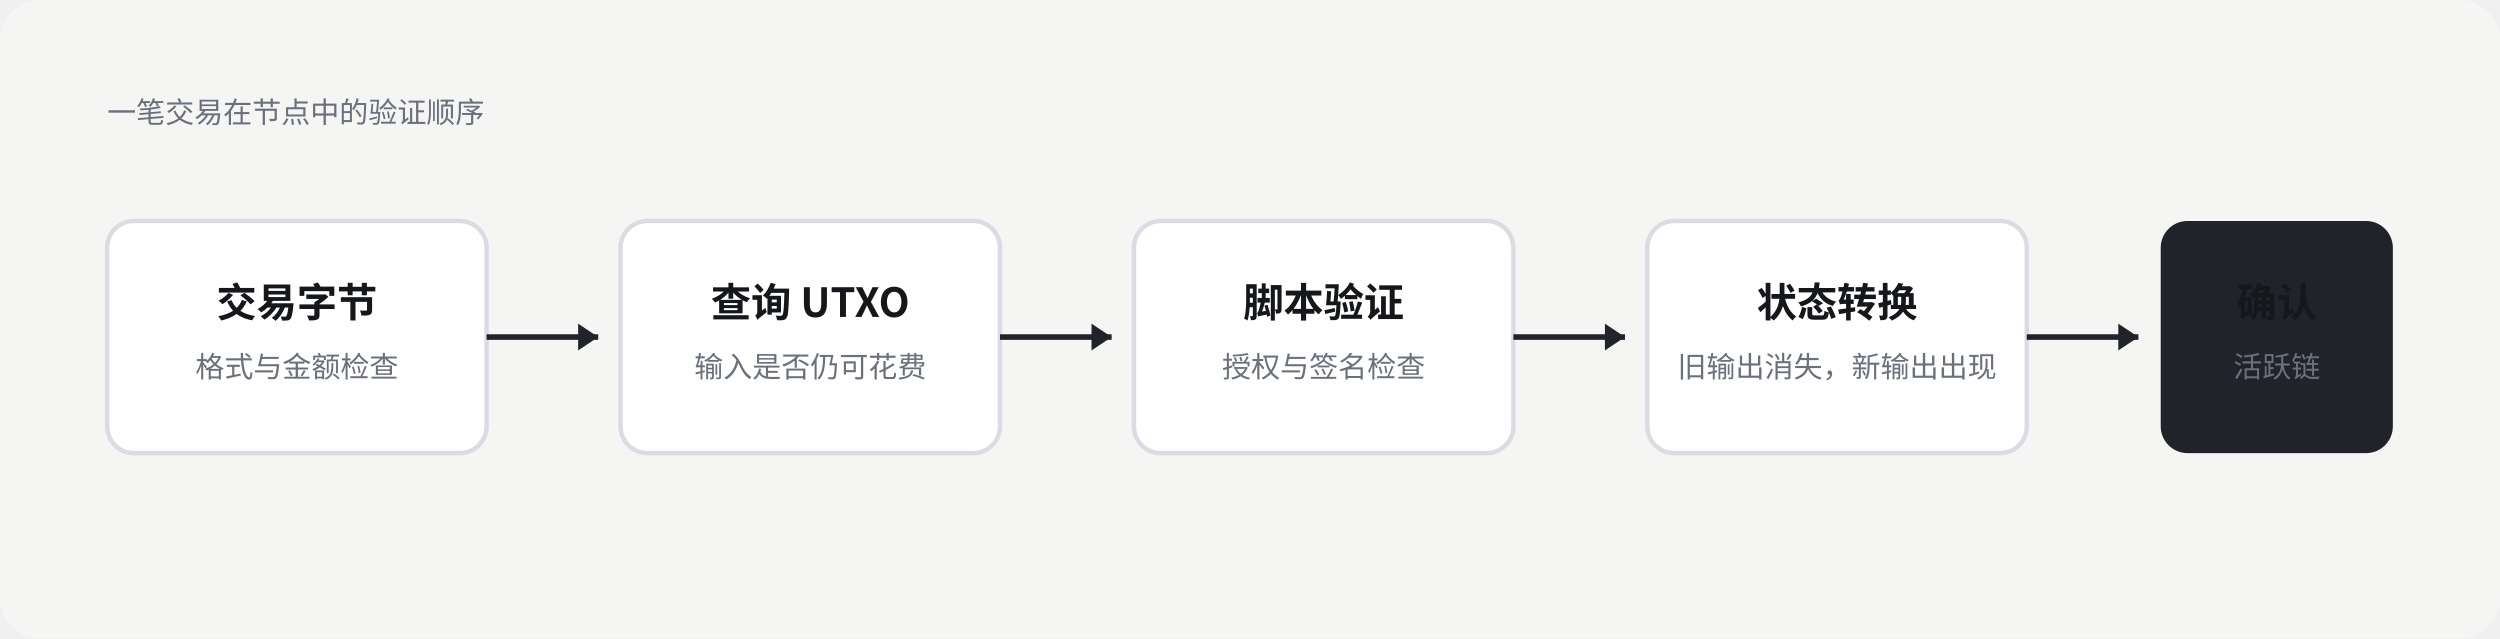
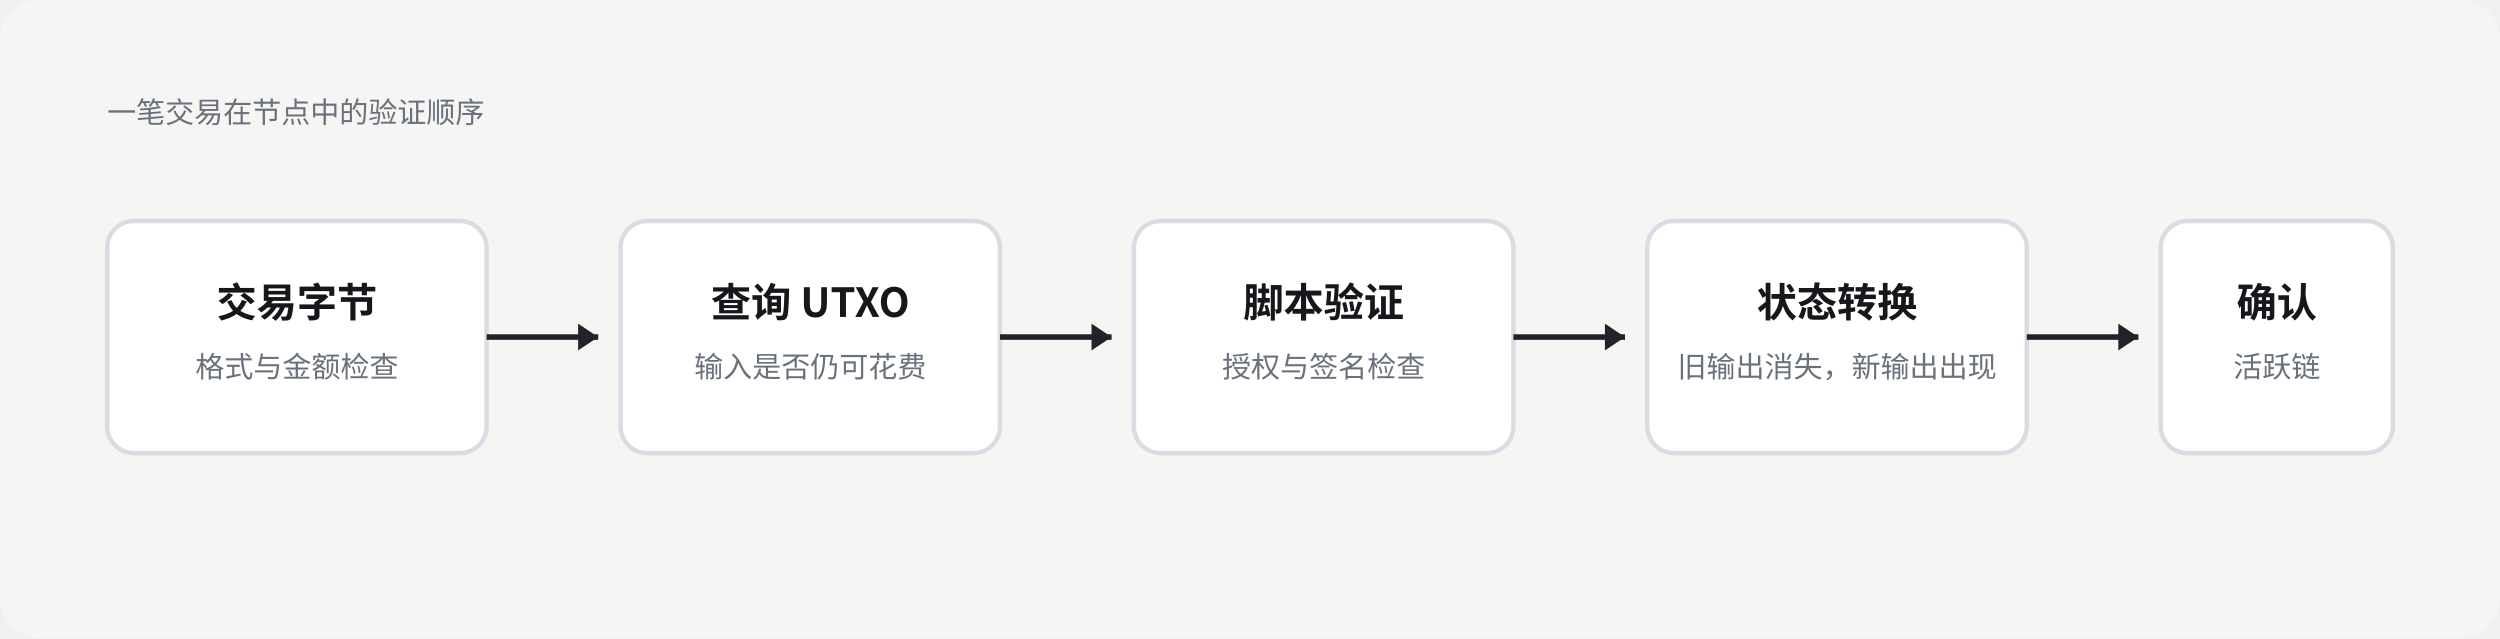
<svg xmlns="http://www.w3.org/2000/svg" viewBox="0 0 1120 286" role="img" aria-labelledby="title desc">
  <style>text{font-family:-apple-system,BlinkMacSystemFont,"PingFang SC","Noto Sans CJK SC",sans-serif}.box{fill:#fff;stroke:#d9dce2;stroke-width:2}.label{fill:#15171a;font-size:18px;font-weight:600}.sub{fill:#6a707c;font-size:13px}.line{stroke:#202329;stroke-width:2.5;fill:none}.dot{fill:#202329}</style>
  <rect width="1120" height="286" rx="18" fill="#f5f5f4" />
  <text x="48" y="55" class="sub">一笔交易在节点中的验证顺序</text>
  <g transform="translate(48 99)">
    <rect class="box" width="170" height="104" rx="12" />
    <text x="85" y="43" text-anchor="middle" class="label">交易字节</text>
    <text x="85" y="70" text-anchor="middle" class="sub">格式与金额检查</text>
  </g>
  <path class="line" d="M218 151h50" />
  <path d="M268 151l-9-6v12z" class="dot" />
  <g transform="translate(278 99)">
    <rect class="box" width="170" height="104" rx="12" />
    <text x="85" y="43" text-anchor="middle" class="label">查询 UTXO</text>
    <text x="85" y="70" text-anchor="middle" class="sub">输入是否仍可花费</text>
  </g>
  <path class="line" d="M448 151h50" />
  <path d="M498 151l-9-6v12z" class="dot" />
  <g transform="translate(508 99)">
    <rect class="box" width="170" height="104" rx="12" />
    <text x="85" y="43" text-anchor="middle" class="label">脚本验证</text>
    <text x="85" y="70" text-anchor="middle" class="sub">授权与签名检查</text>
  </g>
  <path class="line" d="M678 151h50" />
  <path d="M728 151l-9-6v12z" class="dot" />
  <g transform="translate(738 99)">
    <rect class="box" width="170" height="104" rx="12" />
    <text x="85" y="43" text-anchor="middle" class="label">状态转换</text>
    <text x="85" y="70" text-anchor="middle" class="sub">旧输出消失，新输出出现</text>
  </g>
  <path class="line" d="M908 151h50" />
  <path d="M958 151l-9-6v12z" class="dot" />
  <g transform="translate(968 99)">
-     <rect width="104" height="104" rx="12" fill="#202329" />
-     <text x="52" y="43" text-anchor="middle" fill="#fff" class="label">确认</text>
-     <text x="52" y="70" text-anchor="middle" fill="#cdd0d5" class="sub">活跃链</text>
+     <rect class="box" width="104" height="104" rx="12" fill="#e7e8ea" />
+     <text x="52" y="43" text-anchor="middle" class="label">确认</text>
+     <text x="52" y="70" text-anchor="middle" class="sub">活跃链</text>
  </g>
</svg>
